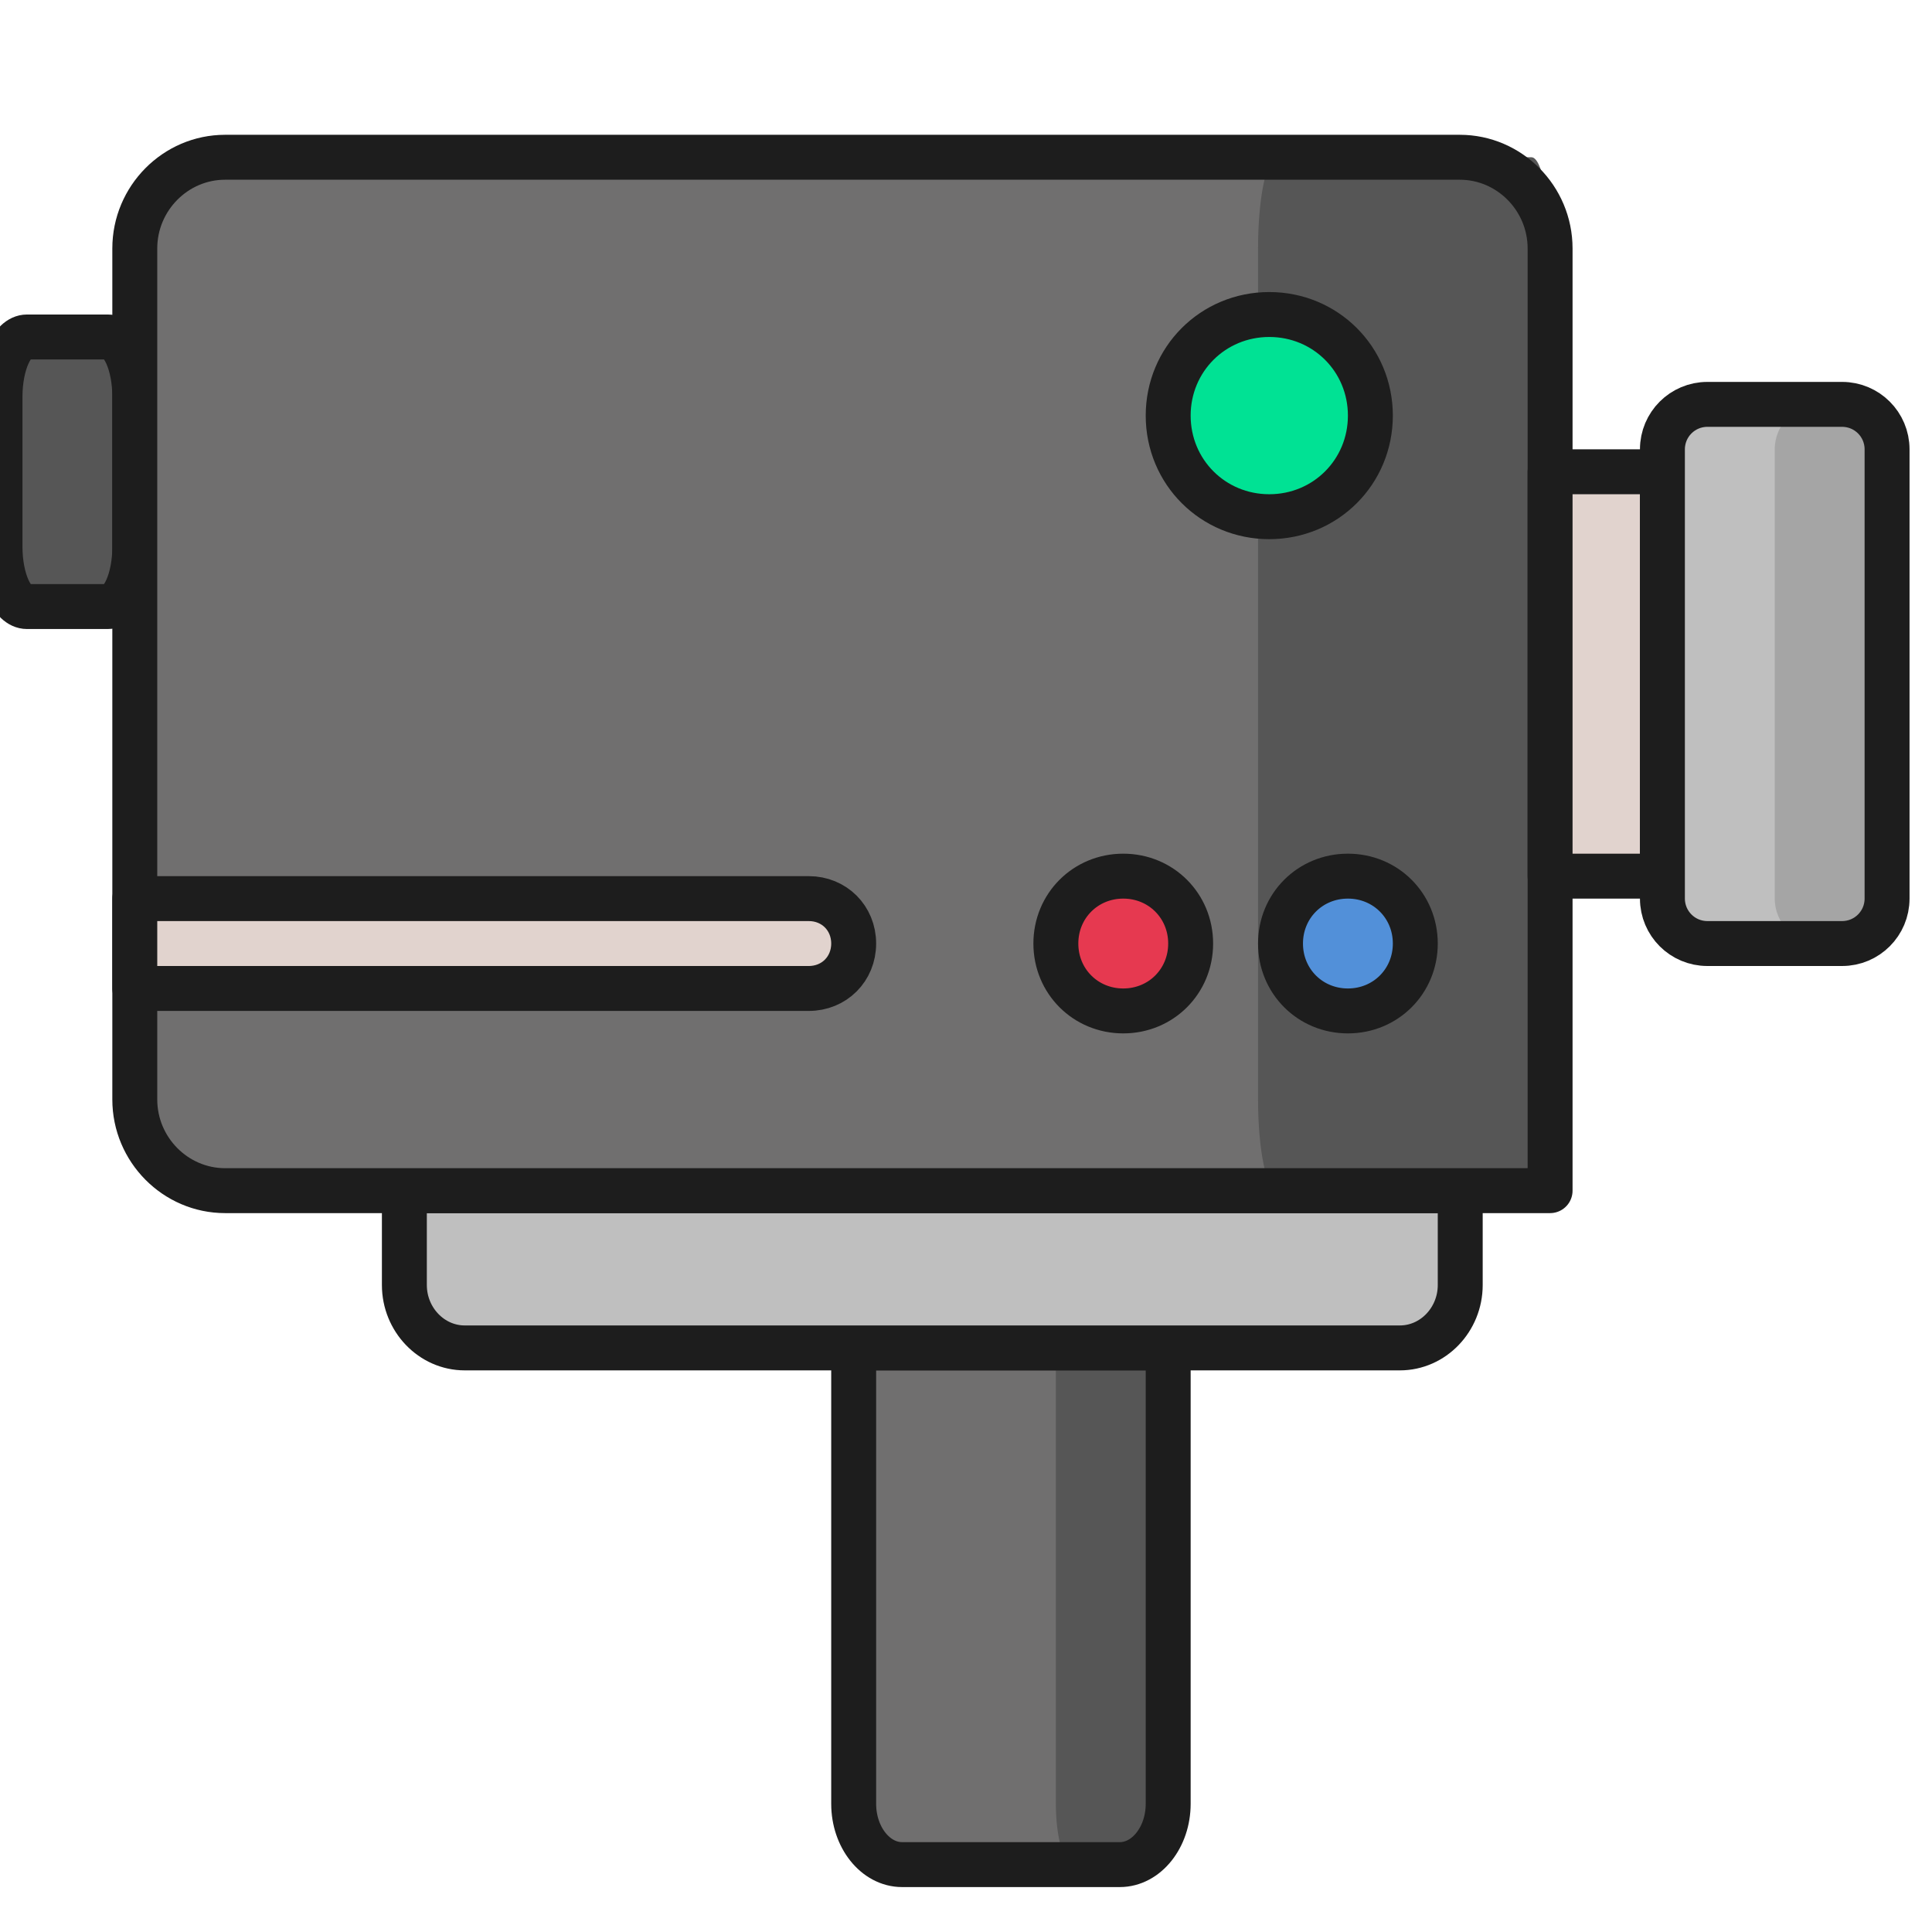
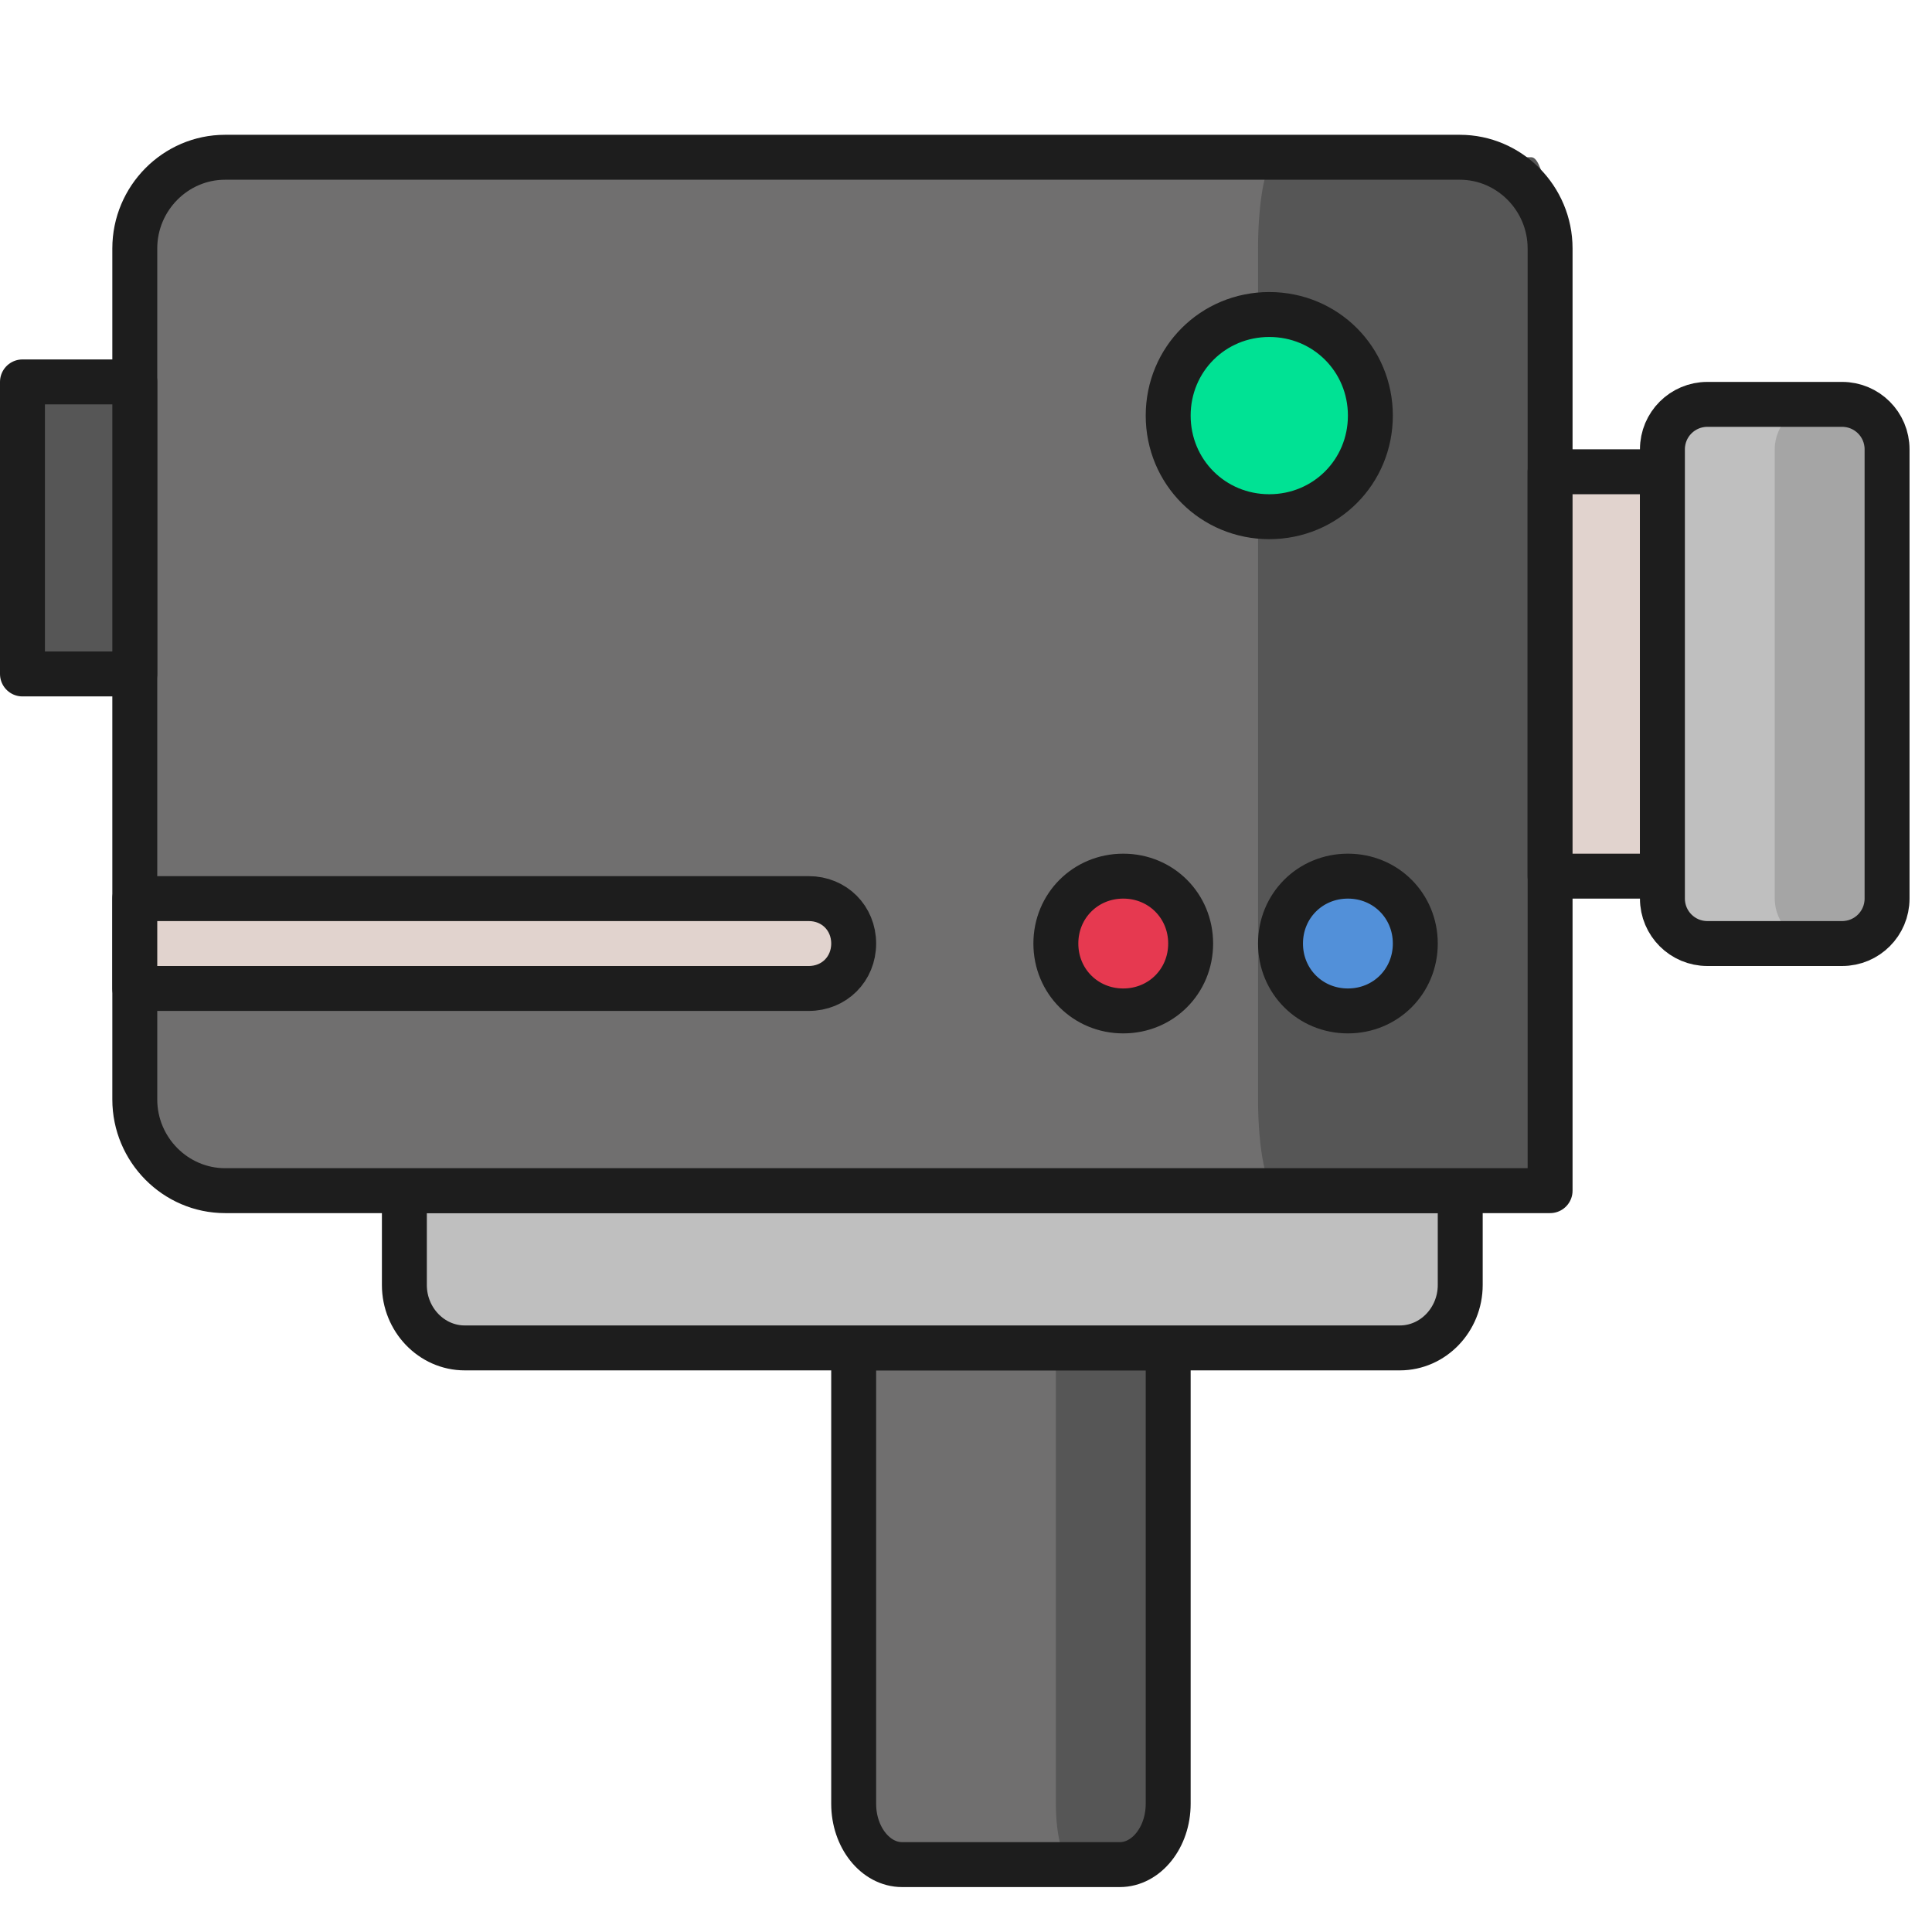
<svg xmlns="http://www.w3.org/2000/svg" width="86px" height="86px" viewBox="0 0 86 86" version="1.1">
-   <g id="Film-&amp;-Animation_color_icon" stroke="none" stroke-width="1" fill="none" fill-rule="evenodd">
-     <g id="214279" transform="translate(0, 7)">
-       <path d="M38,53 L38,73.294 C38,74.782 38.969,76 40.154,76 L49.846,76 C51.031,76 52,74.782 52,73.294 L52,53 L38,53 Z" id="Path" fill="#706F6F" />
-       <path d="M47,53 L47,73.294 C47,74.782 47.346,76 47.769,76 L51.231,76 C51.654,76 52,74.782 52,73.294 L52,53 L47,53 Z" id="Path-Copy-3" fill="#565656" />
-       <path d="M38,53 L38,73.294 C38,74.782 38.969,76 40.154,76 L49.846,76 C51.031,76 52,74.782 52,73.294 L52,53 L38,53 Z" id="Path-Copy-2" stroke="#1D1D1D" stroke-width="2" stroke-linecap="round" stroke-linejoin="round" />
-       <path d="M65,46 L65,50.2 C65,51.74 63.791,53 62.314,53 L20.686,53 C19.209,53 18,51.74 18,50.2 L18,46 L65,46 Z" id="Path" stroke="#1D1D1D" stroke-width="2" fill="#BFBFBF" stroke-linecap="round" stroke-linejoin="round" />
-       <path d="M1.2,8 L4.8,8 C5.46,8 6,9.2 6,10.667 L6,17.333 C6,18.8 5.46,20 4.8,20 L1.2,20 C0.54,20 0,18.8 0,17.333 L0,10.667 C0,9.2 0.54,8 1.2,8 Z" id="Path" stroke="#1D1D1D" stroke-width="2" fill="#565656" stroke-linecap="round" stroke-linejoin="round" />
-       <path d="M10.021,0 L64.979,0 C67.19,0 69,1.826 69,4.059 L69,46 L10.021,46 C7.81,46 6,44.174 6,41.941 L6,4.059 C6,1.826 7.81,0 10.021,0 Z" id="Path" fill="#706F6F" />
-       <path d="M56.83,0 L68.17,0 C68.627,0 69,1.826 69,4.059 L69,46 L56.83,46 C56.373,46 56,44.174 56,41.941 L56,4.059 C56,1.826 56.373,0 56.83,0 Z" id="Path-Copy-5" fill="#565656" />
-       <path d="M10.021,0 L64.979,0 C67.19,0 69,1.826 69,4.059 L69,46 L10.021,46 C7.81,46 6,44.174 6,41.941 L6,4.059 C6,1.826 7.81,0 10.021,0 Z" id="Path-Copy" stroke="#1D1D1D" stroke-width="2" stroke-linecap="round" stroke-linejoin="round" />
-       <path d="M60,32 C61.68,32 63,33.32 63,35 C63,36.68 61.68,38 60,38 C58.32,38 57,36.68 57,35 C57,33.32 58.32,32 60,32 Z" id="Path" stroke="#1D1D1D" stroke-width="2" fill="#5290D9" stroke-linecap="round" stroke-linejoin="round" />
-       <path d="M50,32 C51.68,32 53,33.32 53,35 C53,36.68 51.68,38 50,38 C48.32,38 47,36.68 47,35 C47,33.32 48.32,32 50,32 Z" id="Path" stroke="#1D1D1D" stroke-width="2" fill="#E63950" stroke-linecap="round" stroke-linejoin="round" />
-       <path d="M56.5,7 C59.007,7 61,8.993 61,11.5 C61,14.007 59.007,16 56.5,16 C53.993,16 52,14.007 52,11.5 C52,8.993 53.993,7 56.5,7 Z" id="Path" stroke="#1D1D1D" stroke-width="2" fill="#00E294" stroke-linecap="round" stroke-linejoin="round" />
-       <polygon id="Path" stroke="#1D1D1D" stroke-width="2" fill="#E1D3CE" stroke-linecap="round" stroke-linejoin="round" points="69 14 74 14 74 32 69 32" />
-       <rect id="Rectangle-Copy" fill="#BFBFBF" x="74" y="11" width="10" height="24" rx="2" />
-       <rect id="Rectangle-Copy-2" fill="#A5A5A5" x="79" y="11" width="5" height="24" rx="2" />
-       <rect id="Rectangle" stroke="#1D1D1D" stroke-width="2" stroke-linecap="round" stroke-linejoin="round" x="74" y="11" width="10" height="24" rx="2" />
-       <path d="M6,37 L36,37 C37.133,37 38,36.133 38,35 C38,33.867 37.133,33 36,33 L6,33 L6,37 Z" id="Path" stroke="#1D1D1D" stroke-width="2" fill="#E1D3CE" stroke-linecap="round" stroke-linejoin="round" />
+   <g id="category-film-and-animation-hover" stroke="none" stroke-width="1" fill="none" fill-rule="evenodd">
+     <g id="214279" transform="translate(6, 7)">
+       <path d="M32,53 L32,73.294 C32,74.782 32.969,76 34.154,76 L43.846,76 C45.031,76 46,74.782 46,73.294 L46,53 L32,53 Z" id="Path" fill="#706F6F" />
+       <path d="M41,53 L41,73.294 C41,74.782 41.346,76 41.769,76 L45.231,76 C45.654,76 46,74.782 46,73.294 L46,53 L41,53 Z" id="Path-Copy-3" fill="#565656" />
+       <path d="M32,53 L32,73.294 C32,74.782 32.969,76 34.154,76 L43.846,76 C45.031,76 46,74.782 46,73.294 L46,53 L32,53 Z" id="Path-Copy-2" stroke="#1D1D1D" stroke-width="2" stroke-linecap="round" stroke-linejoin="round" />
+       <path d="M59,46 L59,50.2 C59,51.74 57.791,53 56.314,53 L14.686,53 C13.209,53 12,51.74 12,50.2 L12,46 L59,46 Z" id="Path" stroke="#1D1D1D" stroke-width="2" fill="#BFBFBF" stroke-linecap="round" stroke-linejoin="round" />
+       <path d="M4.021,0 L58.979,0 C61.19,0 63,1.826 63,4.059 L63,46 L4.021,46 C1.81,46 0,44.174 0,41.941 L0,4.059 C0,1.826 1.81,0 4.021,0 Z" id="Path" fill="#706F6F" />
+       <path d="M50.83,0 L62.17,0 C62.627,0 63,1.826 63,4.059 L63,46 L50.83,46 C50.373,46 50,44.174 50,41.941 L50,4.059 C50,1.826 50.373,0 50.83,0 Z" id="Path-Copy-5" fill="#565656" />
+       <path d="M4.021,0 L58.979,0 C61.19,0 63,1.826 63,4.059 L63,46 L4.021,46 C1.81,46 0,44.174 0,41.941 L0,4.059 C0,1.826 1.81,0 4.021,0 Z" id="Path-Copy" stroke="#1D1D1D" stroke-width="2" stroke-linecap="round" stroke-linejoin="round" />
+       <path d="M54,32 C55.68,32 57,33.32 57,35 C57,36.68 55.68,38 54,38 C52.32,38 51,36.68 51,35 C51,33.32 52.32,32 54,32 Z" id="Path" stroke="#1D1D1D" stroke-width="2" fill="#5290D9" stroke-linecap="round" stroke-linejoin="round" />
+       <path d="M44,32 C45.68,32 47,33.32 47,35 C47,36.68 45.68,38 44,38 C42.32,38 41,36.68 41,35 C41,33.32 42.32,32 44,32 Z" id="Path" stroke="#1D1D1D" stroke-width="2" fill="#E63950" stroke-linecap="round" stroke-linejoin="round" />
+       <path d="M50.5,7 C53.007,7 55,8.993 55,11.5 C55,14.007 53.007,16 50.5,16 C47.993,16 46,14.007 46,11.5 C46,8.993 47.993,7 50.5,7 Z" id="Path" stroke="#1D1D1D" stroke-width="2" fill="#00E294" stroke-linecap="round" stroke-linejoin="round" />
+       <polygon id="Path" stroke="#1D1D1D" stroke-width="2" fill="#E1D3CE" stroke-linecap="round" stroke-linejoin="round" points="63 14 68 14 68 32 63 32" />
+       <rect id="Rectangle-Copy" fill="#BFBFBF" x="68" y="11" width="10" height="24" rx="2" />
+       <rect id="Rectangle-Copy-2" fill="#A5A5A5" x="73" y="11" width="5" height="24" rx="2" />
+       <rect id="Rectangle" stroke="#1D1D1D" stroke-width="2" stroke-linecap="round" stroke-linejoin="round" x="68" y="11" width="10" height="24" rx="2" />
+       <path d="M0,37 L30,37 C31.133,37 32,36.133 32,35 C32,33.867 31.133,33 30,33 L0,33 L0,37 Z" id="Path" stroke="#1D1D1D" stroke-width="2" fill="#E1D3CE" stroke-linecap="round" stroke-linejoin="round" />
    </g>
+     <rect id="Rectangle" stroke="#1D1D1D" stroke-width="2" fill="#565656" stroke-linecap="round" stroke-linejoin="round" x="1" y="17" width="5" height="13" />
  </g>
</svg>
